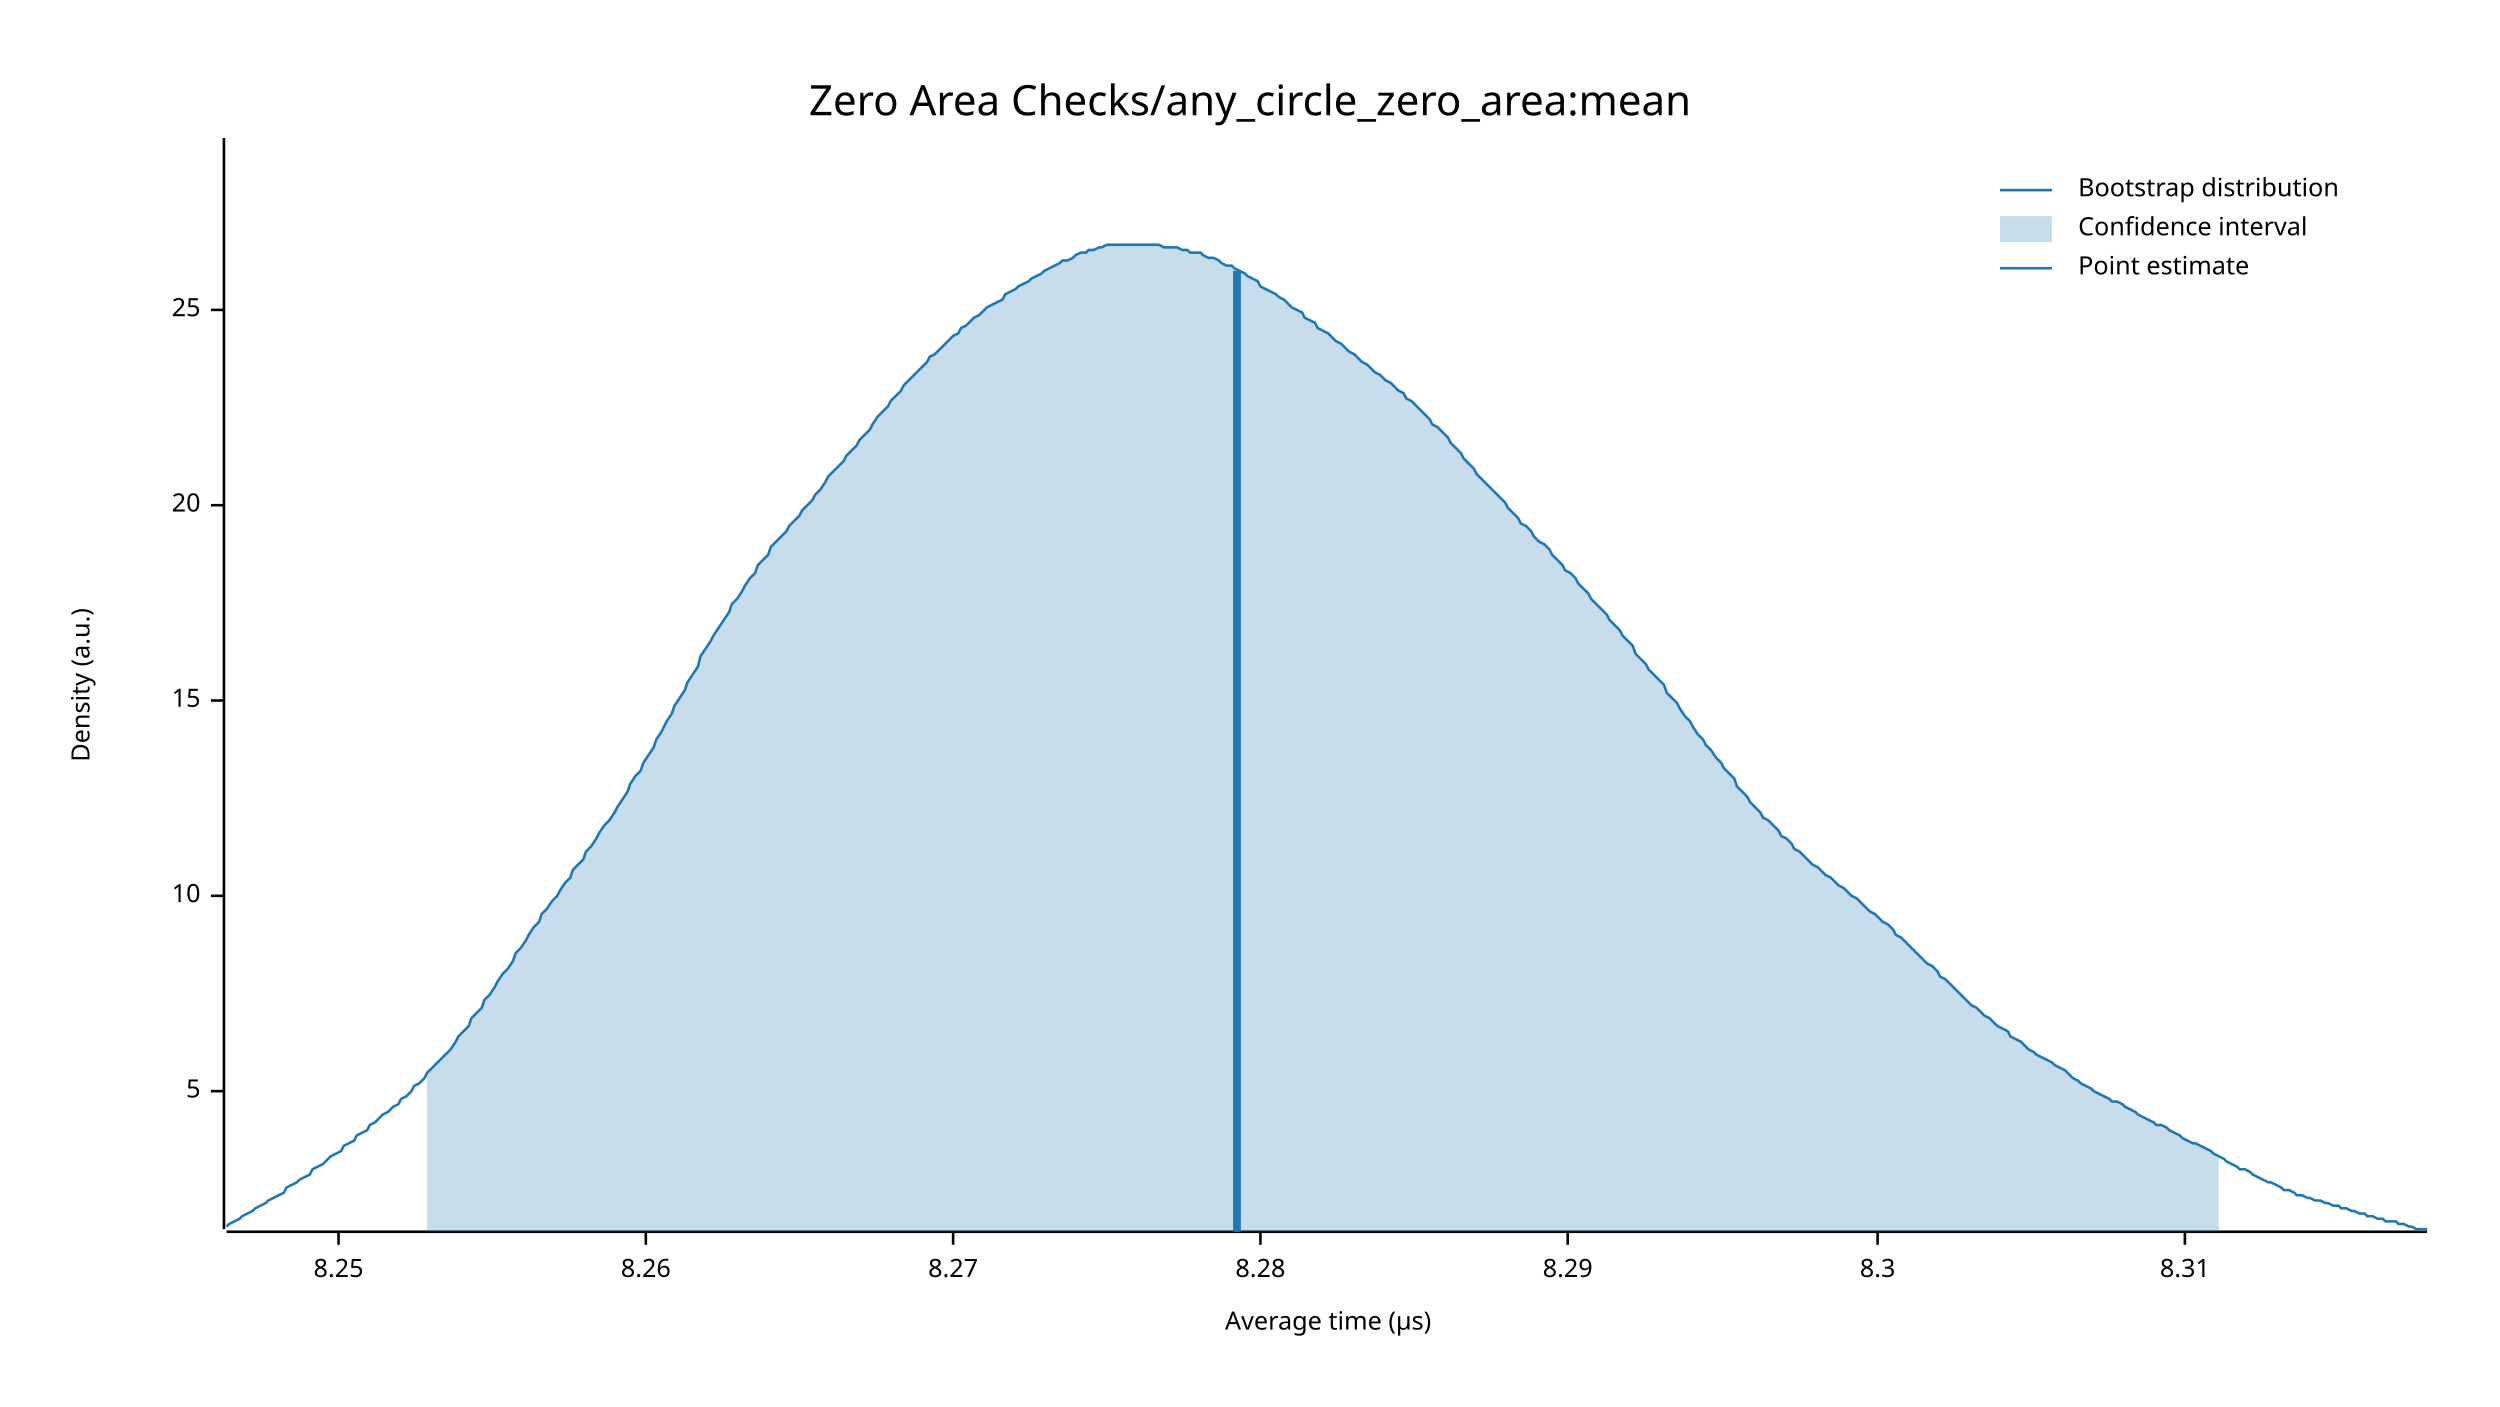
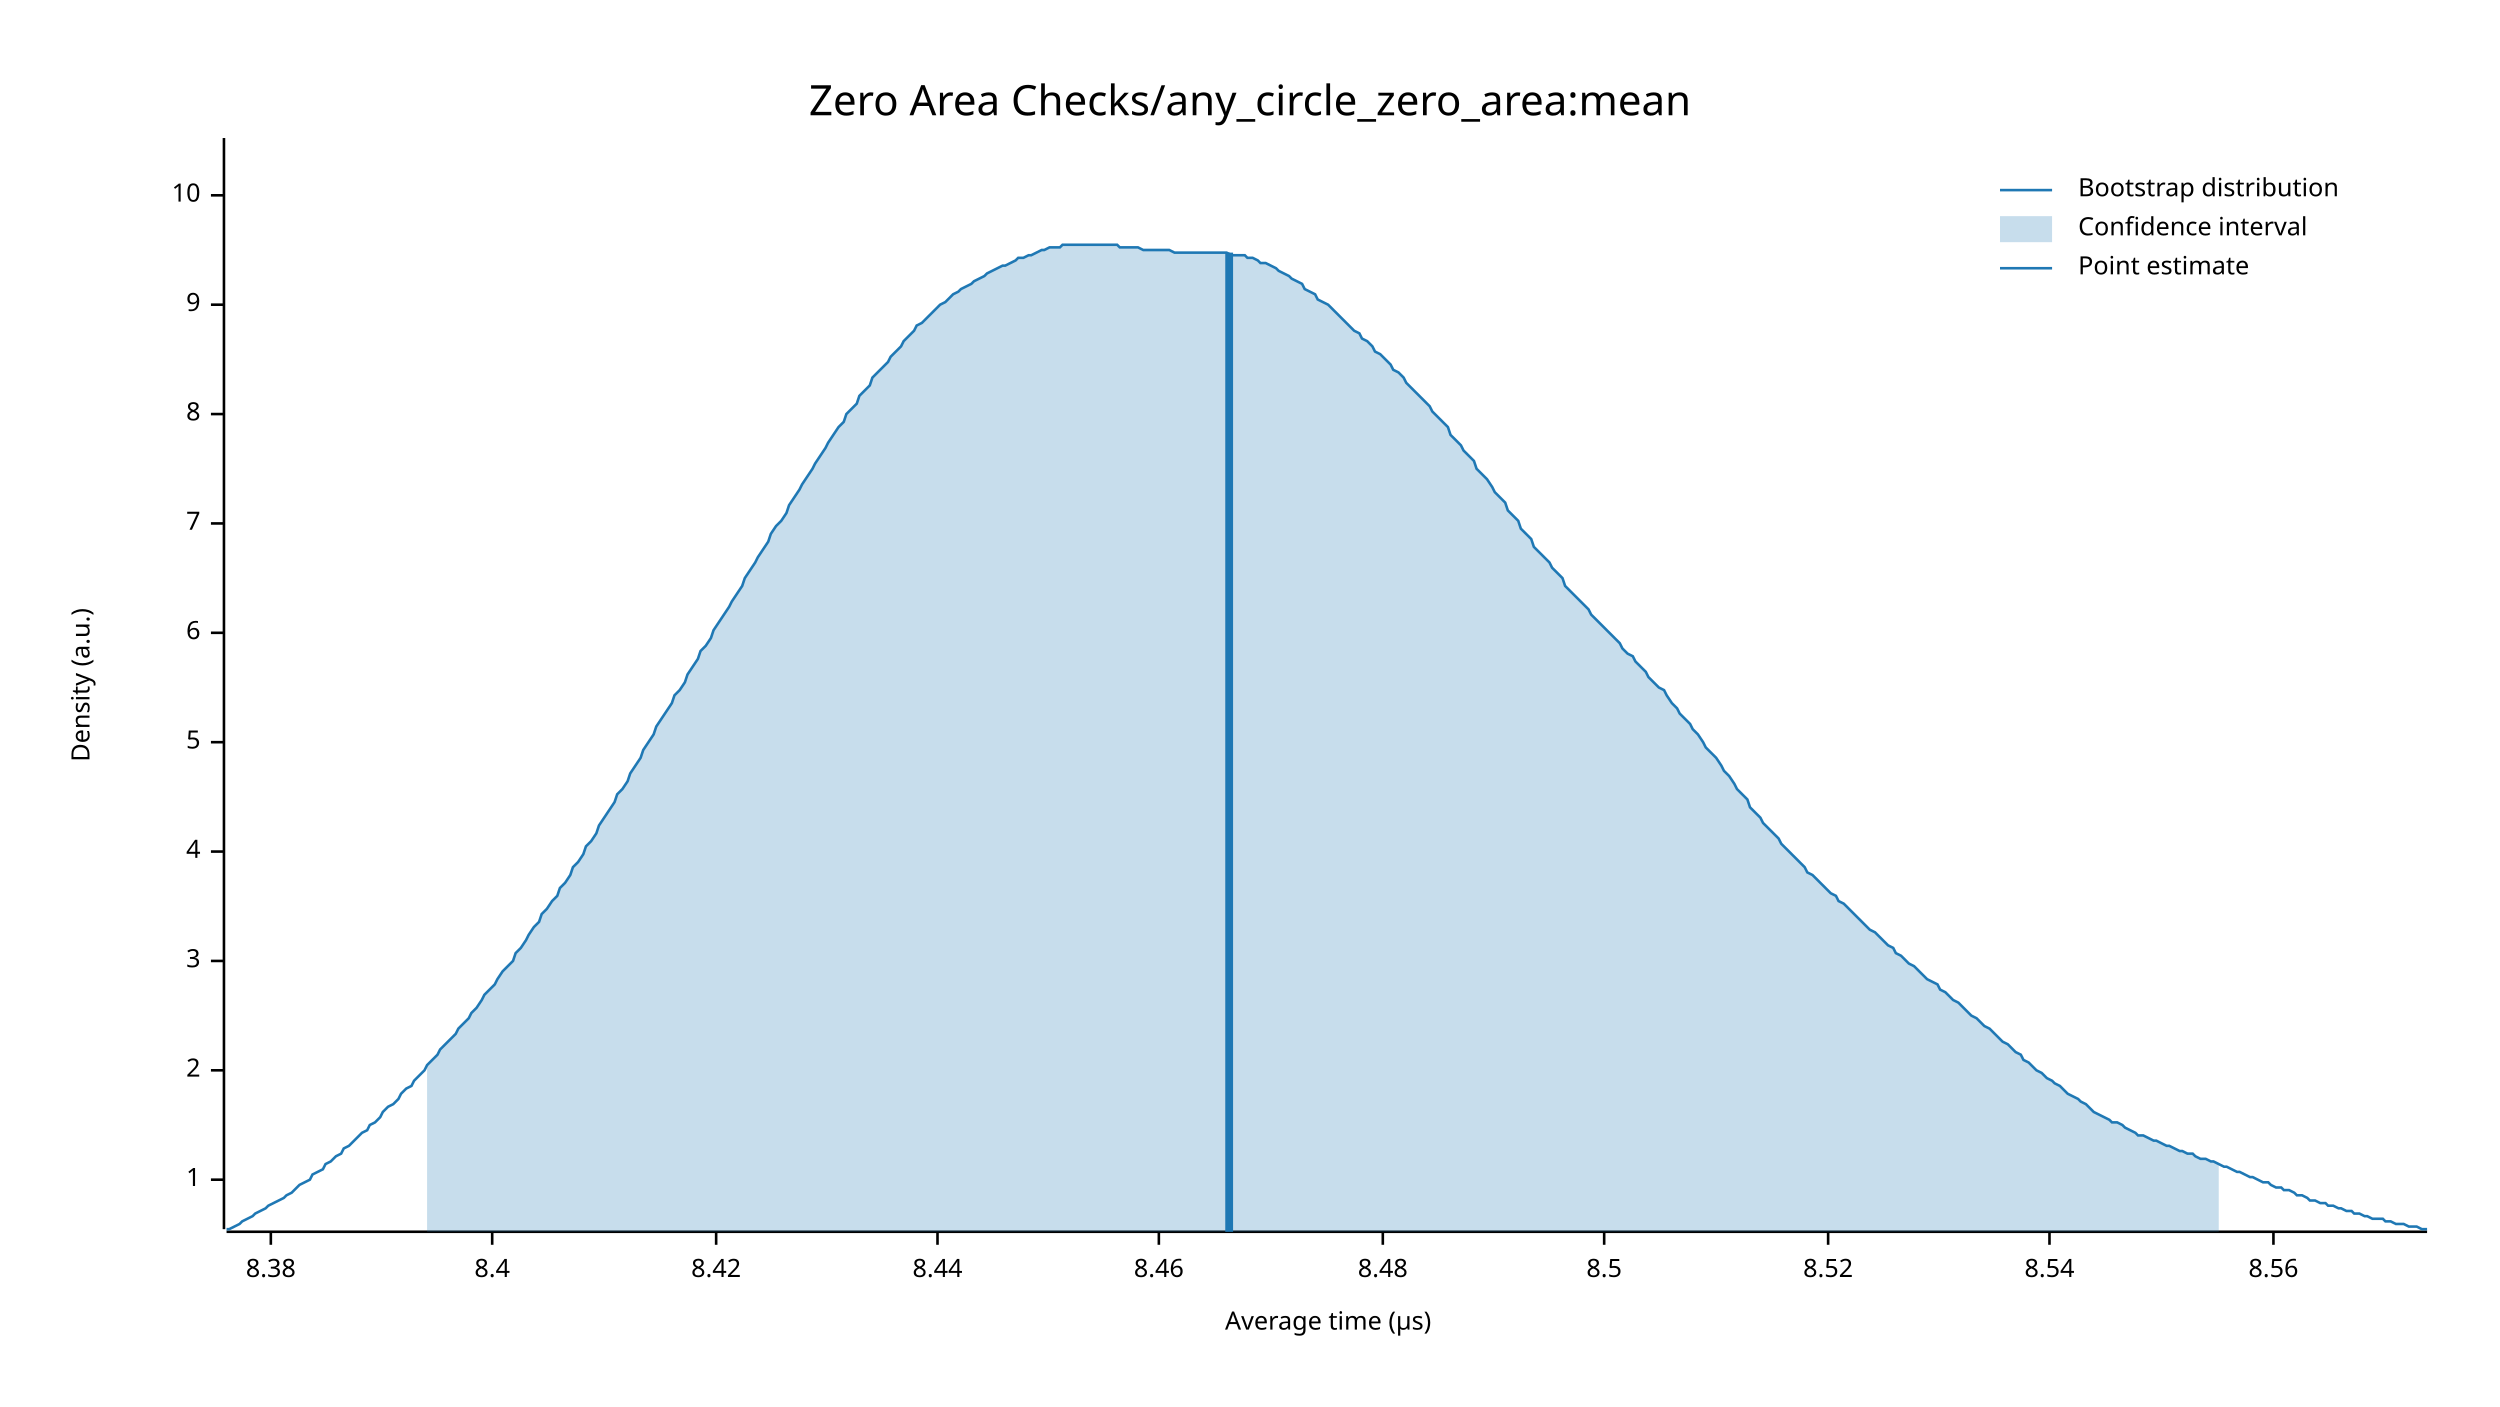
<svg xmlns="http://www.w3.org/2000/svg" width="960" height="540" viewBox="0 0 960 540">
  <text x="480" y="32" dy="0.76em" text-anchor="middle" font-family="sans-serif" font-size="16.129" opacity="1" fill="#000000">
Zero Area Checks/any_circle_zero_area:mean
</text>
  <text x="27" y="263" dy="0.76em" text-anchor="middle" font-family="sans-serif" font-size="9.677" opacity="1" fill="#000000" transform="rotate(270, 27, 263)">
Density (a.u.)
</text>
  <text x="510" y="513" dy="-0.5ex" text-anchor="middle" font-family="sans-serif" font-size="9.677" opacity="1" fill="#000000">
Average time (µs)
</text>
  <polyline fill="none" opacity="1" stroke="#000000" stroke-width="1" points="86,53 86,472 " />
-   <text x="77" y="419" dy="0.5ex" text-anchor="end" font-family="sans-serif" font-size="9.677" opacity="1" fill="#000000">
+   <text x="77" y="453" dy="0.5ex" text-anchor="end" font-family="sans-serif" font-size="9.677" opacity="1" fill="#000000">
+ 1
+ </text>
+   <polyline fill="none" opacity="1" stroke="#000000" stroke-width="1" points="81,453 86,453 " />
+   <text x="77" y="411" dy="0.5ex" text-anchor="end" font-family="sans-serif" font-size="9.677" opacity="1" fill="#000000">
+ 2
+ </text>
+   <polyline fill="none" opacity="1" stroke="#000000" stroke-width="1" points="81,411 86,411 " />
+   <text x="77" y="369" dy="0.5ex" text-anchor="end" font-family="sans-serif" font-size="9.677" opacity="1" fill="#000000">
+ 3
+ </text>
+   <polyline fill="none" opacity="1" stroke="#000000" stroke-width="1" points="81,369 86,369 " />
+   <text x="77" y="327" dy="0.5ex" text-anchor="end" font-family="sans-serif" font-size="9.677" opacity="1" fill="#000000">
+ 4
+ </text>
+   <polyline fill="none" opacity="1" stroke="#000000" stroke-width="1" points="81,327 86,327 " />
+   <text x="77" y="285" dy="0.5ex" text-anchor="end" font-family="sans-serif" font-size="9.677" opacity="1" fill="#000000">
5
</text>
-   <polyline fill="none" opacity="1" stroke="#000000" stroke-width="1" points="81,419 86,419 " />
-   <text x="77" y="344" dy="0.5ex" text-anchor="end" font-family="sans-serif" font-size="9.677" opacity="1" fill="#000000">
+   <polyline fill="none" opacity="1" stroke="#000000" stroke-width="1" points="81,285 86,285 " />
+   <text x="77" y="243" dy="0.5ex" text-anchor="end" font-family="sans-serif" font-size="9.677" opacity="1" fill="#000000">
+ 6
+ </text>
+   <polyline fill="none" opacity="1" stroke="#000000" stroke-width="1" points="81,243 86,243 " />
+   <text x="77" y="201" dy="0.5ex" text-anchor="end" font-family="sans-serif" font-size="9.677" opacity="1" fill="#000000">
+ 7
+ </text>
+   <polyline fill="none" opacity="1" stroke="#000000" stroke-width="1" points="81,201 86,201 " />
+   <text x="77" y="159" dy="0.5ex" text-anchor="end" font-family="sans-serif" font-size="9.677" opacity="1" fill="#000000">
+ 8
+ </text>
+   <polyline fill="none" opacity="1" stroke="#000000" stroke-width="1" points="81,159 86,159 " />
+   <text x="77" y="117" dy="0.5ex" text-anchor="end" font-family="sans-serif" font-size="9.677" opacity="1" fill="#000000">
+ 9
+ </text>
+   <polyline fill="none" opacity="1" stroke="#000000" stroke-width="1" points="81,117 86,117 " />
+   <text x="77" y="75" dy="0.5ex" text-anchor="end" font-family="sans-serif" font-size="9.677" opacity="1" fill="#000000">
10
</text>
-   <polyline fill="none" opacity="1" stroke="#000000" stroke-width="1" points="81,344 86,344 " />
-   <text x="77" y="269" dy="0.5ex" text-anchor="end" font-family="sans-serif" font-size="9.677" opacity="1" fill="#000000">
- 15
+   <polyline fill="none" opacity="1" stroke="#000000" stroke-width="1" points="81,75 86,75 " />
+   <polyline fill="none" opacity="1" stroke="#000000" stroke-width="1" points="87,473 932,473 " />
+   <text x="104" y="483" dy="0.76em" text-anchor="middle" font-family="sans-serif" font-size="9.677" opacity="1" fill="#000000">
+ 8.38
</text>
-   <polyline fill="none" opacity="1" stroke="#000000" stroke-width="1" points="81,269 86,269 " />
-   <text x="77" y="194" dy="0.5ex" text-anchor="end" font-family="sans-serif" font-size="9.677" opacity="1" fill="#000000">
- 20
+   <polyline fill="none" opacity="1" stroke="#000000" stroke-width="1" points="104,473 104,478 " />
+   <text x="189" y="483" dy="0.76em" text-anchor="middle" font-family="sans-serif" font-size="9.677" opacity="1" fill="#000000">
+ 8.4
</text>
-   <polyline fill="none" opacity="1" stroke="#000000" stroke-width="1" points="81,194 86,194 " />
-   <text x="77" y="119" dy="0.5ex" text-anchor="end" font-family="sans-serif" font-size="9.677" opacity="1" fill="#000000">
- 25
+   <polyline fill="none" opacity="1" stroke="#000000" stroke-width="1" points="189,473 189,478 " />
+   <text x="275" y="483" dy="0.76em" text-anchor="middle" font-family="sans-serif" font-size="9.677" opacity="1" fill="#000000">
+ 8.42
</text>
-   <polyline fill="none" opacity="1" stroke="#000000" stroke-width="1" points="81,119 86,119 " />
-   <polyline fill="none" opacity="1" stroke="#000000" stroke-width="1" points="87,473 932,473 " />
-   <text x="130" y="483" dy="0.76em" text-anchor="middle" font-family="sans-serif" font-size="9.677" opacity="1" fill="#000000">
- 8.25
+   <polyline fill="none" opacity="1" stroke="#000000" stroke-width="1" points="275,473 275,478 " />
+   <text x="360" y="483" dy="0.76em" text-anchor="middle" font-family="sans-serif" font-size="9.677" opacity="1" fill="#000000">
+ 8.44
</text>
-   <polyline fill="none" opacity="1" stroke="#000000" stroke-width="1" points="130,473 130,478 " />
-   <text x="248" y="483" dy="0.76em" text-anchor="middle" font-family="sans-serif" font-size="9.677" opacity="1" fill="#000000">
- 8.26
+   <polyline fill="none" opacity="1" stroke="#000000" stroke-width="1" points="360,473 360,478 " />
+   <text x="445" y="483" dy="0.76em" text-anchor="middle" font-family="sans-serif" font-size="9.677" opacity="1" fill="#000000">
+ 8.46
</text>
-   <polyline fill="none" opacity="1" stroke="#000000" stroke-width="1" points="248,473 248,478 " />
-   <text x="366" y="483" dy="0.76em" text-anchor="middle" font-family="sans-serif" font-size="9.677" opacity="1" fill="#000000">
- 8.27
+   <polyline fill="none" opacity="1" stroke="#000000" stroke-width="1" points="445,473 445,478 " />
+   <text x="531" y="483" dy="0.76em" text-anchor="middle" font-family="sans-serif" font-size="9.677" opacity="1" fill="#000000">
+ 8.48
</text>
-   <polyline fill="none" opacity="1" stroke="#000000" stroke-width="1" points="366,473 366,478 " />
-   <text x="484" y="483" dy="0.76em" text-anchor="middle" font-family="sans-serif" font-size="9.677" opacity="1" fill="#000000">
- 8.28
+   <polyline fill="none" opacity="1" stroke="#000000" stroke-width="1" points="531,473 531,478 " />
+   <text x="616" y="483" dy="0.76em" text-anchor="middle" font-family="sans-serif" font-size="9.677" opacity="1" fill="#000000">
+ 8.5
</text>
-   <polyline fill="none" opacity="1" stroke="#000000" stroke-width="1" points="484,473 484,478 " />
-   <text x="602" y="483" dy="0.76em" text-anchor="middle" font-family="sans-serif" font-size="9.677" opacity="1" fill="#000000">
- 8.29
+   <polyline fill="none" opacity="1" stroke="#000000" stroke-width="1" points="616,473 616,478 " />
+   <text x="702" y="483" dy="0.76em" text-anchor="middle" font-family="sans-serif" font-size="9.677" opacity="1" fill="#000000">
+ 8.52
</text>
-   <polyline fill="none" opacity="1" stroke="#000000" stroke-width="1" points="602,473 602,478 " />
-   <text x="721" y="483" dy="0.76em" text-anchor="middle" font-family="sans-serif" font-size="9.677" opacity="1" fill="#000000">
- 8.3
+   <polyline fill="none" opacity="1" stroke="#000000" stroke-width="1" points="702,473 702,478 " />
+   <text x="787" y="483" dy="0.76em" text-anchor="middle" font-family="sans-serif" font-size="9.677" opacity="1" fill="#000000">
+ 8.54
</text>
-   <polyline fill="none" opacity="1" stroke="#000000" stroke-width="1" points="721,473 721,478 " />
-   <text x="839" y="483" dy="0.76em" text-anchor="middle" font-family="sans-serif" font-size="9.677" opacity="1" fill="#000000">
- 8.31
+   <polyline fill="none" opacity="1" stroke="#000000" stroke-width="1" points="787,473 787,478 " />
+   <text x="873" y="483" dy="0.76em" text-anchor="middle" font-family="sans-serif" font-size="9.677" opacity="1" fill="#000000">
+ 8.56
</text>
-   <polyline fill="none" opacity="1" stroke="#000000" stroke-width="1" points="839,473 839,478 " />
-   <polyline fill="none" opacity="1" stroke="#1F78B4" stroke-width="1" points="87,471 88,470 90,469 92,468 93,467 95,466 97,465 98,464 100,463 102,462 103,461 105,460 107,459 109,458 110,456 112,455 114,454 115,453 117,452 119,451 120,449 122,448 124,447 125,446 127,444 129,443 131,442 132,440 134,439 136,438 137,436 139,435 141,434 142,432 144,431 146,429 147,428 149,427 151,425 153,424 154,422 156,421 158,419 159,417 161,416 163,414 164,412 166,410 168,408 169,407 171,405 173,403 175,400 176,398 178,396 180,394 181,391 183,389 185,387 186,384 188,382 190,379 191,377 193,374 195,372 197,369 198,366 200,364 202,361 203,359 205,356 207,354 208,351 210,349 212,346 214,344 215,342 217,339 219,337 220,334 222,332 224,330 225,327 227,325 229,322 230,320 232,317 234,315 236,312 237,310 239,307 241,304 242,301 244,298 246,296 247,293 249,290 251,287 252,284 254,281 256,277 258,274 259,271 261,268 263,265 264,262 266,259 268,256 269,252 271,249 273,246 274,244 276,241 278,238 280,235 281,232 283,230 285,227 286,225 288,222 290,220 291,217 293,215 295,213 296,210 298,208 300,206 302,204 303,202 305,200 307,198 308,196 310,194 312,192 313,190 315,188 317,185 318,183 320,181 322,179 324,177 325,175 327,173 329,171 330,169 332,167 334,165 335,163 337,160 339,158 341,156 342,154 344,152 346,150 347,148 349,146 351,144 352,143 354,141 356,139 357,137 359,136 361,134 363,132 364,131 366,129 368,128 369,126 371,125 373,123 374,122 376,121 378,119 379,118 381,117 383,116 385,115 386,113 388,112 390,111 391,110 393,109 395,108 396,107 398,106 400,105 401,104 403,103 405,102 407,101 408,100 410,100 412,99 413,98 415,97 417,97 418,96 420,96 422,95 423,95 425,94 427,94 429,94 430,94 432,94 434,94 435,94 437,94 439,94 440,94 442,94 444,94 445,94 447,95 449,95 451,95 452,95 454,96 456,96 457,97 459,97 461,97 462,98 464,99 466,99 468,100 469,101 471,102 473,102 474,103 476,104 478,105 479,106 481,107 483,108 484,110 486,111 488,112 490,113 491,114 493,115 495,117 496,118 498,119 500,120 501,122 503,123 505,124 506,126 508,127 510,128 512,130 513,131 515,132 517,134 518,135 520,136 522,138 523,139 525,140 527,142 528,143 530,144 532,146 534,147 535,148 537,150 539,151 540,153 542,154 544,156 545,157 547,159 549,161 550,163 552,164 554,166 556,168 557,170 559,172 561,174 562,176 564,178 566,180 567,182 569,184 571,186 573,188 574,189 576,191 578,193 579,195 581,197 583,199 584,201 586,202 588,204 589,206 591,208 593,209 595,211 596,213 598,215 600,217 601,219 603,220 605,222 606,224 608,226 610,228 611,230 613,232 615,234 617,236 618,238 620,240 622,242 623,244 625,246 627,248 628,251 630,253 632,255 633,257 635,259 637,261 639,263 640,266 642,268 644,270 645,272 647,275 649,277 650,279 652,282 654,284 655,286 657,288 659,291 661,293 662,295 664,297 666,299 667,302 669,304 671,306 672,308 674,310 676,312 677,314 679,315 681,317 683,319 684,321 686,322 688,324 689,326 691,327 693,329 694,330 696,332 698,333 700,335 701,336 703,337 705,339 706,340 708,341 710,343 711,344 713,345 715,347 716,348 718,350 720,351 722,353 723,354 725,355 727,357 728,359 730,360 732,362 733,363 735,365 737,367 738,368 740,370 742,371 744,373 745,375 747,376 749,378 750,379 752,381 754,383 755,384 757,386 759,387 760,388 762,390 764,391 766,393 767,394 769,395 771,396 772,398 774,399 776,400 777,401 779,403 781,404 782,405 784,406 786,407 788,408 789,409 791,410 793,411 794,412 796,414 798,415 799,416 801,417 803,418 804,419 806,420 808,421 810,422 811,423 813,423 815,424 816,425 818,426 820,427 821,428 823,429 825,430 827,431 828,432 830,432 832,433 833,434 835,435 837,436 838,437 840,438 842,439 843,439 845,440 847,441 849,442 850,443 852,444 854,445 855,446 857,447 859,448 860,449 862,449 864,450 865,451 867,452 869,453 871,454 872,454 874,455 876,456 877,457 879,457 881,458 882,459 884,459 886,460 887,460 889,461 891,461 893,462 894,462 896,463 898,463 899,464 901,464 903,465 904,465 906,466 908,466 909,467 911,467 913,468 915,468 916,469 918,469 920,469 921,470 923,470 925,471 926,471 928,472 930,472 932,472 " />
-   <polygon opacity="0.25" fill="#1F78B4" points="164,412 166,410 168,408 169,407 171,405 173,403 175,400 176,398 178,396 180,394 181,391 183,389 185,387 186,384 188,382 190,379 191,377 193,374 195,372 197,369 198,366 200,364 202,361 203,359 205,356 207,354 208,351 210,349 212,346 214,344 215,342 217,339 219,337 220,334 222,332 224,330 225,327 227,325 229,322 230,320 232,317 234,315 236,312 237,310 239,307 241,304 242,301 244,298 246,296 247,293 249,290 251,287 252,284 254,281 256,277 258,274 259,271 261,268 263,265 264,262 266,259 268,256 269,252 271,249 273,246 274,244 276,241 278,238 280,235 281,232 283,230 285,227 286,225 288,222 290,220 291,217 293,215 295,213 296,210 298,208 300,206 302,204 303,202 305,200 307,198 308,196 310,194 312,192 313,190 315,188 317,185 318,183 320,181 322,179 324,177 325,175 327,173 329,171 330,169 332,167 334,165 335,163 337,160 339,158 341,156 342,154 344,152 346,150 347,148 349,146 351,144 352,143 354,141 356,139 357,137 359,136 361,134 363,132 364,131 366,129 368,128 369,126 371,125 373,123 374,122 376,121 378,119 379,118 381,117 383,116 385,115 386,113 388,112 390,111 391,110 393,109 395,108 396,107 398,106 400,105 401,104 403,103 405,102 407,101 408,100 410,100 412,99 413,98 415,97 417,97 418,96 420,96 422,95 423,95 425,94 427,94 429,94 430,94 432,94 434,94 435,94 437,94 439,94 440,94 442,94 444,94 445,94 447,95 449,95 451,95 452,95 454,96 456,96 457,97 459,97 461,97 462,98 464,99 466,99 468,100 469,101 471,102 473,102 474,103 476,104 478,105 479,106 481,107 483,108 484,110 486,111 488,112 490,113 491,114 493,115 495,117 496,118 498,119 500,120 501,122 503,123 505,124 506,126 508,127 510,128 512,130 513,131 515,132 517,134 518,135 520,136 522,138 523,139 525,140 527,142 528,143 530,144 532,146 534,147 535,148 537,150 539,151 540,153 542,154 544,156 545,157 547,159 549,161 550,163 552,164 554,166 556,168 557,170 559,172 561,174 562,176 564,178 566,180 567,182 569,184 571,186 573,188 574,189 576,191 578,193 579,195 581,197 583,199 584,201 586,202 588,204 589,206 591,208 593,209 595,211 596,213 598,215 600,217 601,219 603,220 605,222 606,224 608,226 610,228 611,230 613,232 615,234 617,236 618,238 620,240 622,242 623,244 625,246 627,248 628,251 630,253 632,255 633,257 635,259 637,261 639,263 640,266 642,268 644,270 645,272 647,275 649,277 650,279 652,282 654,284 655,286 657,288 659,291 661,293 662,295 664,297 666,299 667,302 669,304 671,306 672,308 674,310 676,312 677,314 679,315 681,317 683,319 684,321 686,322 688,324 689,326 691,327 693,329 694,330 696,332 698,333 700,335 701,336 703,337 705,339 706,340 708,341 710,343 711,344 713,345 715,347 716,348 718,350 720,351 722,353 723,354 725,355 727,357 728,359 730,360 732,362 733,363 735,365 737,367 738,368 740,370 742,371 744,373 745,375 747,376 749,378 750,379 752,381 754,383 755,384 757,386 759,387 760,388 762,390 764,391 766,393 767,394 769,395 771,396 772,398 774,399 776,400 777,401 779,403 781,404 782,405 784,406 786,407 788,408 789,409 791,410 793,411 794,412 796,414 798,415 799,416 801,417 803,418 804,419 806,420 808,421 810,422 811,423 813,423 815,424 816,425 818,426 820,427 821,428 823,429 825,430 827,431 828,432 830,432 832,433 833,434 835,435 837,436 838,437 840,438 842,439 843,439 845,440 847,441 849,442 850,443 852,444 852,473 164,473 " />
-   <polyline fill="none" opacity="1" stroke="#1F78B4" stroke-width="3" points="475,473 475,104 " />
+   <polyline fill="none" opacity="1" stroke="#000000" stroke-width="1" points="873,473 873,478 " />
+   <polyline fill="none" opacity="1" stroke="#1F78B4" stroke-width="1" points="87,472 88,472 90,471 92,470 93,469 95,468 97,467 98,466 100,465 102,464 103,463 105,462 107,461 109,460 110,459 112,458 114,456 115,455 117,454 119,453 120,451 122,450 124,449 125,447 127,446 129,444 131,443 132,441 134,440 136,438 137,437 139,435 141,434 142,432 144,431 146,429 147,427 149,425 151,424 153,422 154,420 156,418 158,417 159,415 161,413 163,411 164,409 166,407 168,405 169,403 171,401 173,399 175,397 176,395 178,393 180,391 181,389 183,387 185,384 186,382 188,380 190,378 191,376 193,373 195,371 197,369 198,366 200,364 202,361 203,359 205,356 207,354 208,351 210,349 212,346 214,344 215,341 217,339 219,336 220,333 222,331 224,328 225,325 227,323 229,320 230,317 232,314 234,311 236,308 237,305 239,303 241,300 242,297 244,294 246,291 247,288 249,285 251,282 252,279 254,276 256,273 258,270 259,267 261,265 263,262 264,259 266,256 268,253 269,250 271,248 273,245 274,242 276,239 278,236 280,233 281,231 283,228 285,225 286,222 288,219 290,216 291,214 293,211 295,208 296,205 298,202 300,200 302,197 303,194 305,191 307,188 308,186 310,183 312,180 313,178 315,175 317,172 318,170 320,167 322,164 324,162 325,159 327,157 329,155 330,152 332,150 334,148 335,145 337,143 339,141 341,139 342,137 344,135 346,133 347,131 349,129 351,127 352,125 354,124 356,122 357,121 359,119 361,117 363,116 364,115 366,113 368,112 369,111 371,110 373,109 374,108 376,107 378,106 379,105 381,104 383,103 385,102 386,102 388,101 390,100 391,99 393,99 395,98 396,98 398,97 400,96 401,96 403,95 405,95 407,95 408,94 410,94 412,94 413,94 415,94 417,94 418,94 420,94 422,94 423,94 425,94 427,94 429,94 430,95 432,95 434,95 435,95 437,95 439,96 440,96 442,96 444,96 445,96 447,96 449,96 451,97 452,97 454,97 456,97 457,97 459,97 461,97 462,97 464,97 466,97 468,97 469,97 471,97 473,98 474,98 476,98 478,98 479,99 481,99 483,100 484,101 486,101 488,102 490,103 491,104 493,105 495,106 496,107 498,108 500,109 501,111 503,112 505,113 506,115 508,116 510,117 512,119 513,120 515,122 517,124 518,125 520,127 522,128 523,130 525,131 527,133 528,135 530,136 532,138 534,140 535,142 537,143 539,145 540,147 542,149 544,151 545,152 547,154 549,156 550,158 552,160 554,162 556,164 557,167 559,169 561,171 562,173 564,175 566,177 567,180 569,182 571,184 573,187 574,189 576,191 578,193 579,196 581,198 583,200 584,203 586,205 588,207 589,210 591,212 593,214 595,216 596,218 598,220 600,222 601,225 603,227 605,229 606,230 608,232 610,234 611,236 613,238 615,240 617,242 618,243 620,245 622,247 623,249 625,251 627,252 628,254 630,256 632,258 633,260 635,262 637,264 639,265 640,267 642,270 644,272 645,274 647,276 649,278 650,280 652,282 654,285 655,287 657,289 659,291 661,294 662,296 664,298 666,301 667,303 669,305 671,307 672,310 674,312 676,314 677,316 679,318 681,320 683,322 684,324 686,326 688,328 689,329 691,331 693,333 694,335 696,336 698,338 700,340 701,341 703,343 705,344 706,346 708,347 710,349 711,350 713,352 715,354 716,355 718,357 720,358 722,360 723,361 725,363 727,364 728,366 730,367 732,369 733,370 735,371 737,373 738,374 740,376 742,377 744,378 745,380 747,381 749,383 750,384 752,385 754,387 755,388 757,390 759,391 760,392 762,394 764,395 766,397 767,398 769,400 771,401 772,402 774,404 776,405 777,407 779,408 781,410 782,411 784,412 786,414 788,415 789,416 791,417 793,419 794,420 796,421 798,422 799,423 801,424 803,426 804,427 806,428 808,429 810,430 811,431 813,431 815,432 816,433 818,434 820,435 821,436 823,436 825,437 827,438 828,438 830,439 832,440 833,440 835,441 837,442 838,442 840,443 842,443 843,444 845,445 847,445 849,446 850,446 852,447 854,448 855,448 857,449 859,450 860,450 862,451 864,452 865,452 867,453 869,454 871,454 872,455 874,456 876,456 877,457 879,457 881,458 882,459 884,459 886,460 887,461 889,461 891,462 893,462 894,463 896,463 898,464 899,464 901,465 903,465 904,466 906,466 908,467 909,467 911,468 913,468 915,468 916,469 918,469 920,470 921,470 923,470 925,471 926,471 928,471 930,472 932,472 " />
+   <polygon opacity="0.25" fill="#1F78B4" points="164,409 166,407 168,405 169,403 171,401 173,399 175,397 176,395 178,393 180,391 181,389 183,387 185,384 186,382 188,380 190,378 191,376 193,373 195,371 197,369 198,366 200,364 202,361 203,359 205,356 207,354 208,351 210,349 212,346 214,344 215,341 217,339 219,336 220,333 222,331 224,328 225,325 227,323 229,320 230,317 232,314 234,311 236,308 237,305 239,303 241,300 242,297 244,294 246,291 247,288 249,285 251,282 252,279 254,276 256,273 258,270 259,267 261,265 263,262 264,259 266,256 268,253 269,250 271,248 273,245 274,242 276,239 278,236 280,233 281,231 283,228 285,225 286,222 288,219 290,216 291,214 293,211 295,208 296,205 298,202 300,200 302,197 303,194 305,191 307,188 308,186 310,183 312,180 313,178 315,175 317,172 318,170 320,167 322,164 324,162 325,159 327,157 329,155 330,152 332,150 334,148 335,145 337,143 339,141 341,139 342,137 344,135 346,133 347,131 349,129 351,127 352,125 354,124 356,122 357,121 359,119 361,117 363,116 364,115 366,113 368,112 369,111 371,110 373,109 374,108 376,107 378,106 379,105 381,104 383,103 385,102 386,102 388,101 390,100 391,99 393,99 395,98 396,98 398,97 400,96 401,96 403,95 405,95 407,95 408,94 410,94 412,94 413,94 415,94 417,94 418,94 420,94 422,94 423,94 425,94 427,94 429,94 430,95 432,95 434,95 435,95 437,95 439,96 440,96 442,96 444,96 445,96 447,96 449,96 451,97 452,97 454,97 456,97 457,97 459,97 461,97 462,97 464,97 466,97 468,97 469,97 471,97 473,98 474,98 476,98 478,98 479,99 481,99 483,100 484,101 486,101 488,102 490,103 491,104 493,105 495,106 496,107 498,108 500,109 501,111 503,112 505,113 506,115 508,116 510,117 512,119 513,120 515,122 517,124 518,125 520,127 522,128 523,130 525,131 527,133 528,135 530,136 532,138 534,140 535,142 537,143 539,145 540,147 542,149 544,151 545,152 547,154 549,156 550,158 552,160 554,162 556,164 557,167 559,169 561,171 562,173 564,175 566,177 567,180 569,182 571,184 573,187 574,189 576,191 578,193 579,196 581,198 583,200 584,203 586,205 588,207 589,210 591,212 593,214 595,216 596,218 598,220 600,222 601,225 603,227 605,229 606,230 608,232 610,234 611,236 613,238 615,240 617,242 618,243 620,245 622,247 623,249 625,251 627,252 628,254 630,256 632,258 633,260 635,262 637,264 639,265 640,267 642,270 644,272 645,274 647,276 649,278 650,280 652,282 654,285 655,287 657,289 659,291 661,294 662,296 664,298 666,301 667,303 669,305 671,307 672,310 674,312 676,314 677,316 679,318 681,320 683,322 684,324 686,326 688,328 689,329 691,331 693,333 694,335 696,336 698,338 700,340 701,341 703,343 705,344 706,346 708,347 710,349 711,350 713,352 715,354 716,355 718,357 720,358 722,360 723,361 725,363 727,364 728,366 730,367 732,369 733,370 735,371 737,373 738,374 740,376 742,377 744,378 745,380 747,381 749,383 750,384 752,385 754,387 755,388 757,390 759,391 760,392 762,394 764,395 766,397 767,398 769,400 771,401 772,402 774,404 776,405 777,407 779,408 781,410 782,411 784,412 786,414 788,415 789,416 791,417 793,419 794,420 796,421 798,422 799,423 801,424 803,426 804,427 806,428 808,429 810,430 811,431 813,431 815,432 816,433 818,434 820,435 821,436 823,436 825,437 827,438 828,438 830,439 832,440 833,440 835,441 837,442 838,442 840,443 842,443 843,444 845,445 847,445 849,446 850,446 852,447 852,473 164,473 " />
+   <polyline fill="none" opacity="1" stroke="#1F78B4" stroke-width="3" points="472,473 472,97 " />
  <text x="798" y="68" dy="0.76em" text-anchor="start" font-family="sans-serif" font-size="9.677" opacity="1" fill="#000000">
Bootstrap distribution
</text>
  <text x="798" y="83" dy="0.76em" text-anchor="start" font-family="sans-serif" font-size="9.677" opacity="1" fill="#000000">
Confidence interval
</text>
  <text x="798" y="98" dy="0.76em" text-anchor="start" font-family="sans-serif" font-size="9.677" opacity="1" fill="#000000">
Point estimate
</text>
  <polyline fill="none" opacity="1" stroke="#1F78B4" stroke-width="1" points="768,73 788,73 " />
  <rect x="768" y="83" width="20" height="10" opacity="0.25" fill="#1F78B4" stroke="none" />
  <polyline fill="none" opacity="1" stroke="#1F78B4" stroke-width="1" points="768,103 788,103 " />
</svg>
